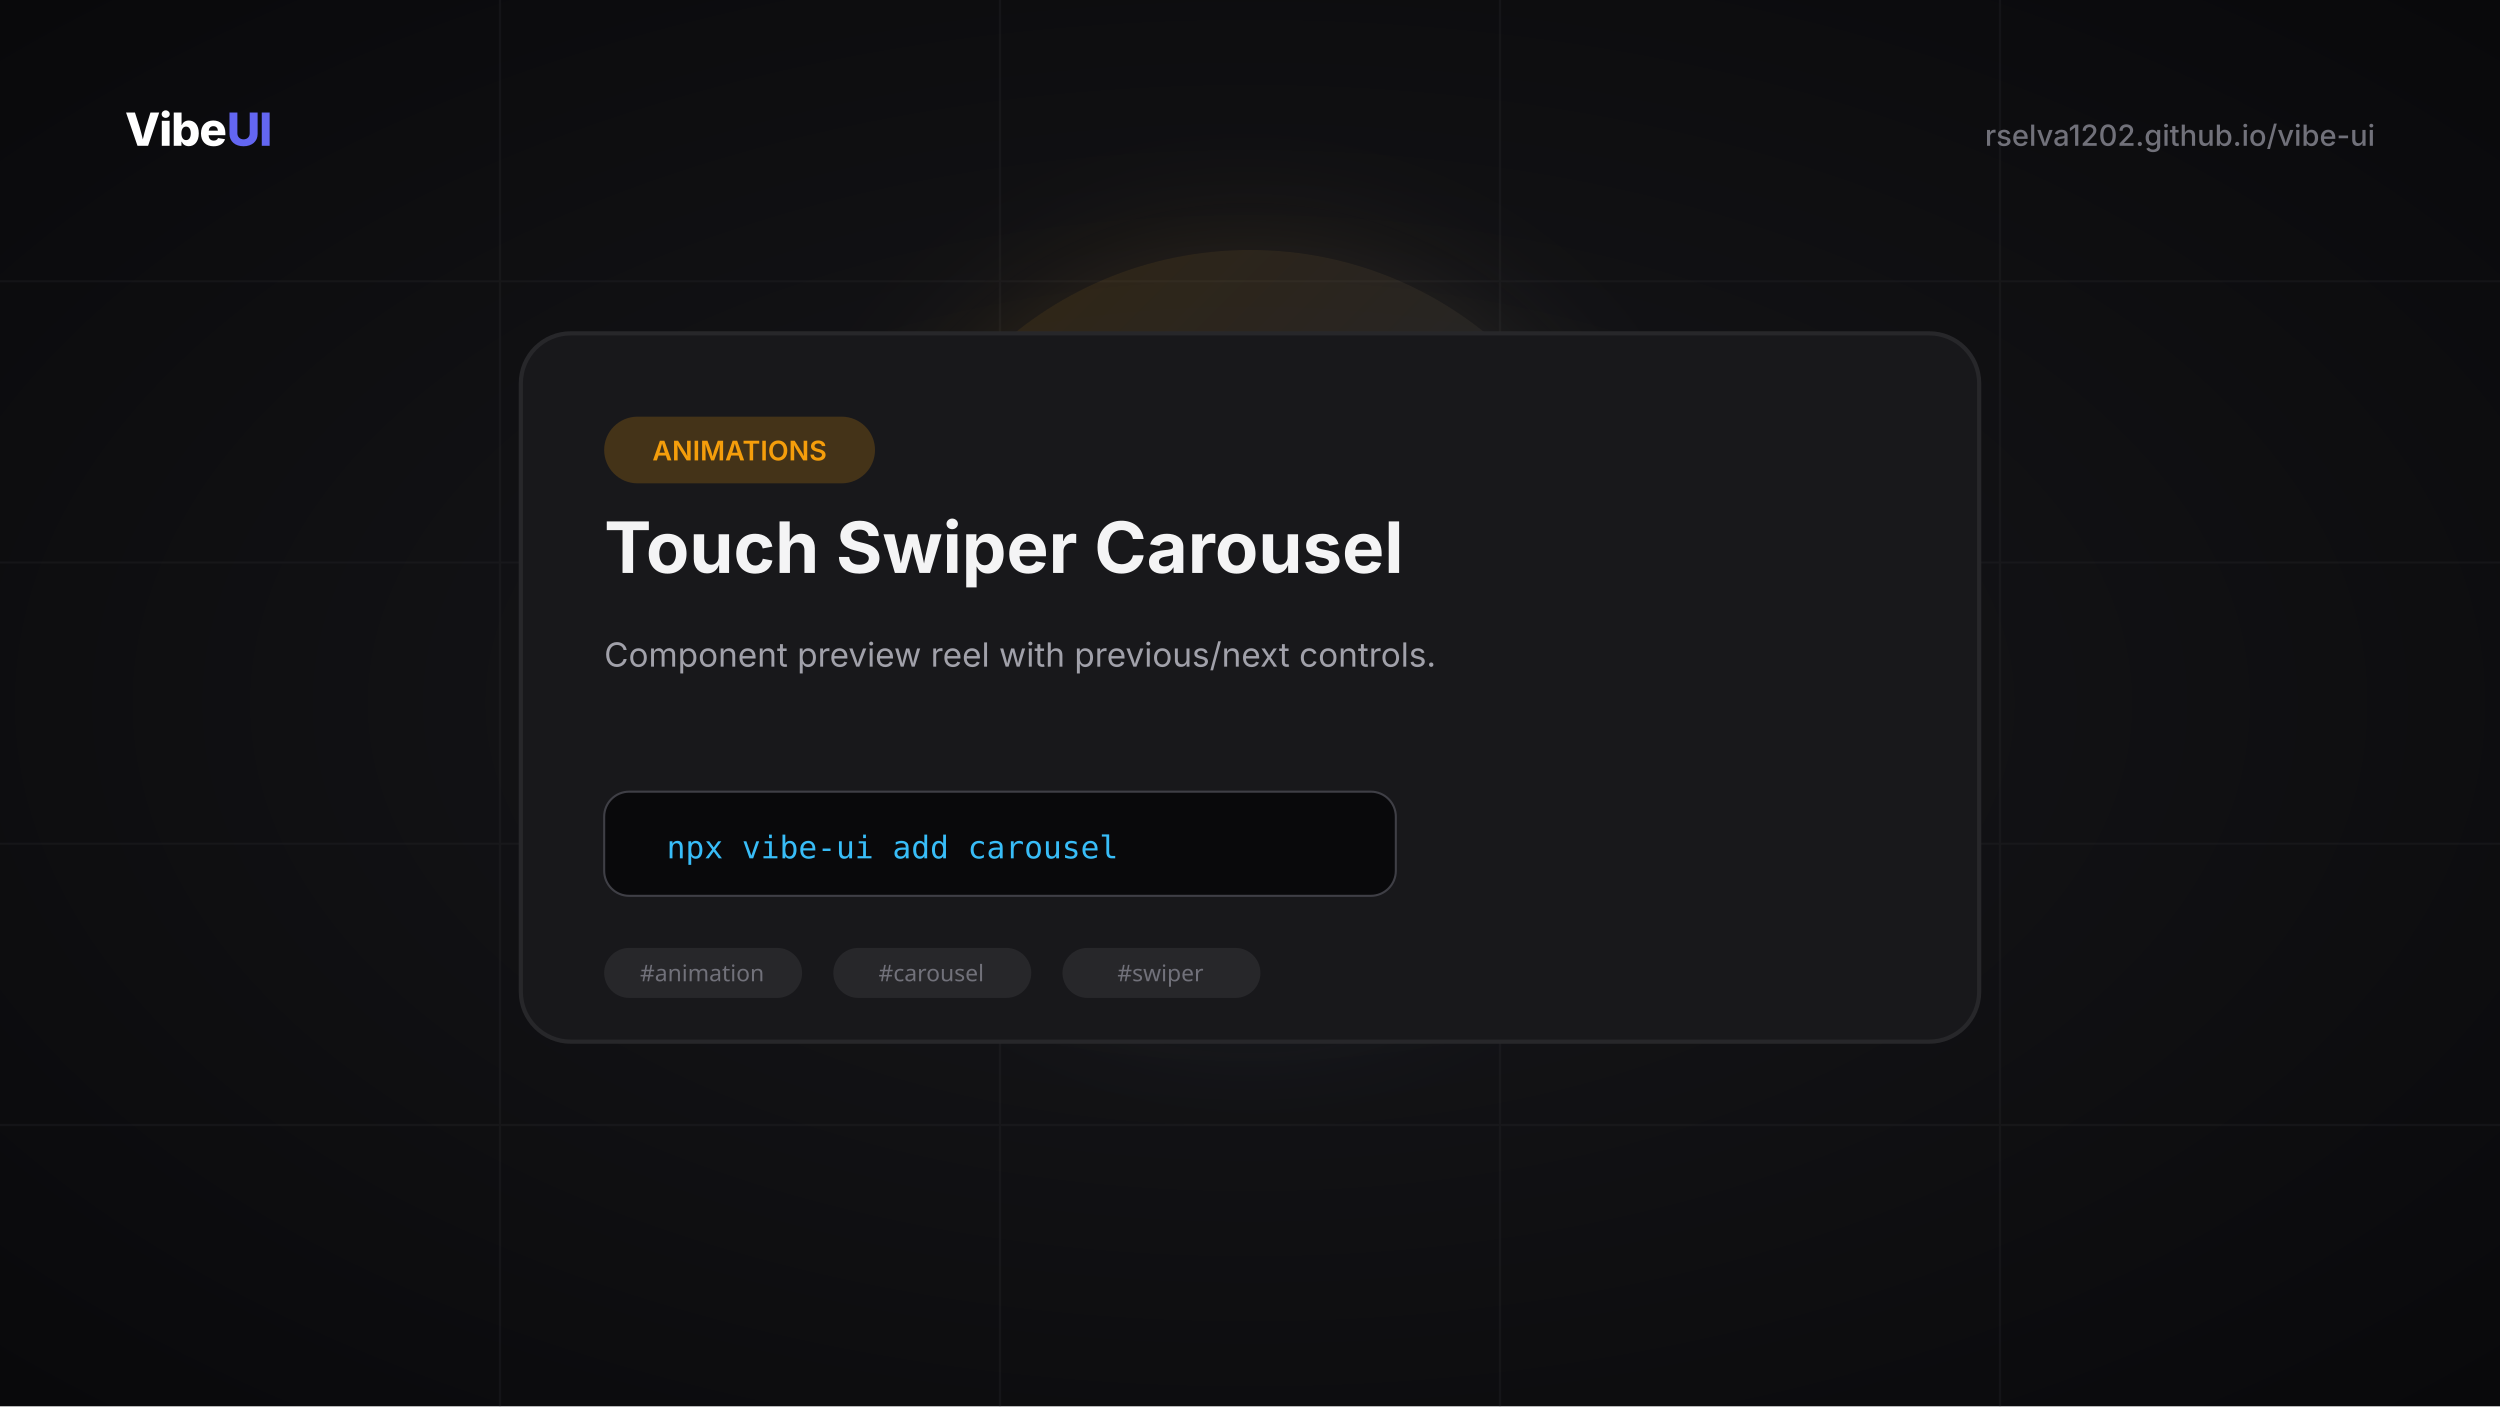
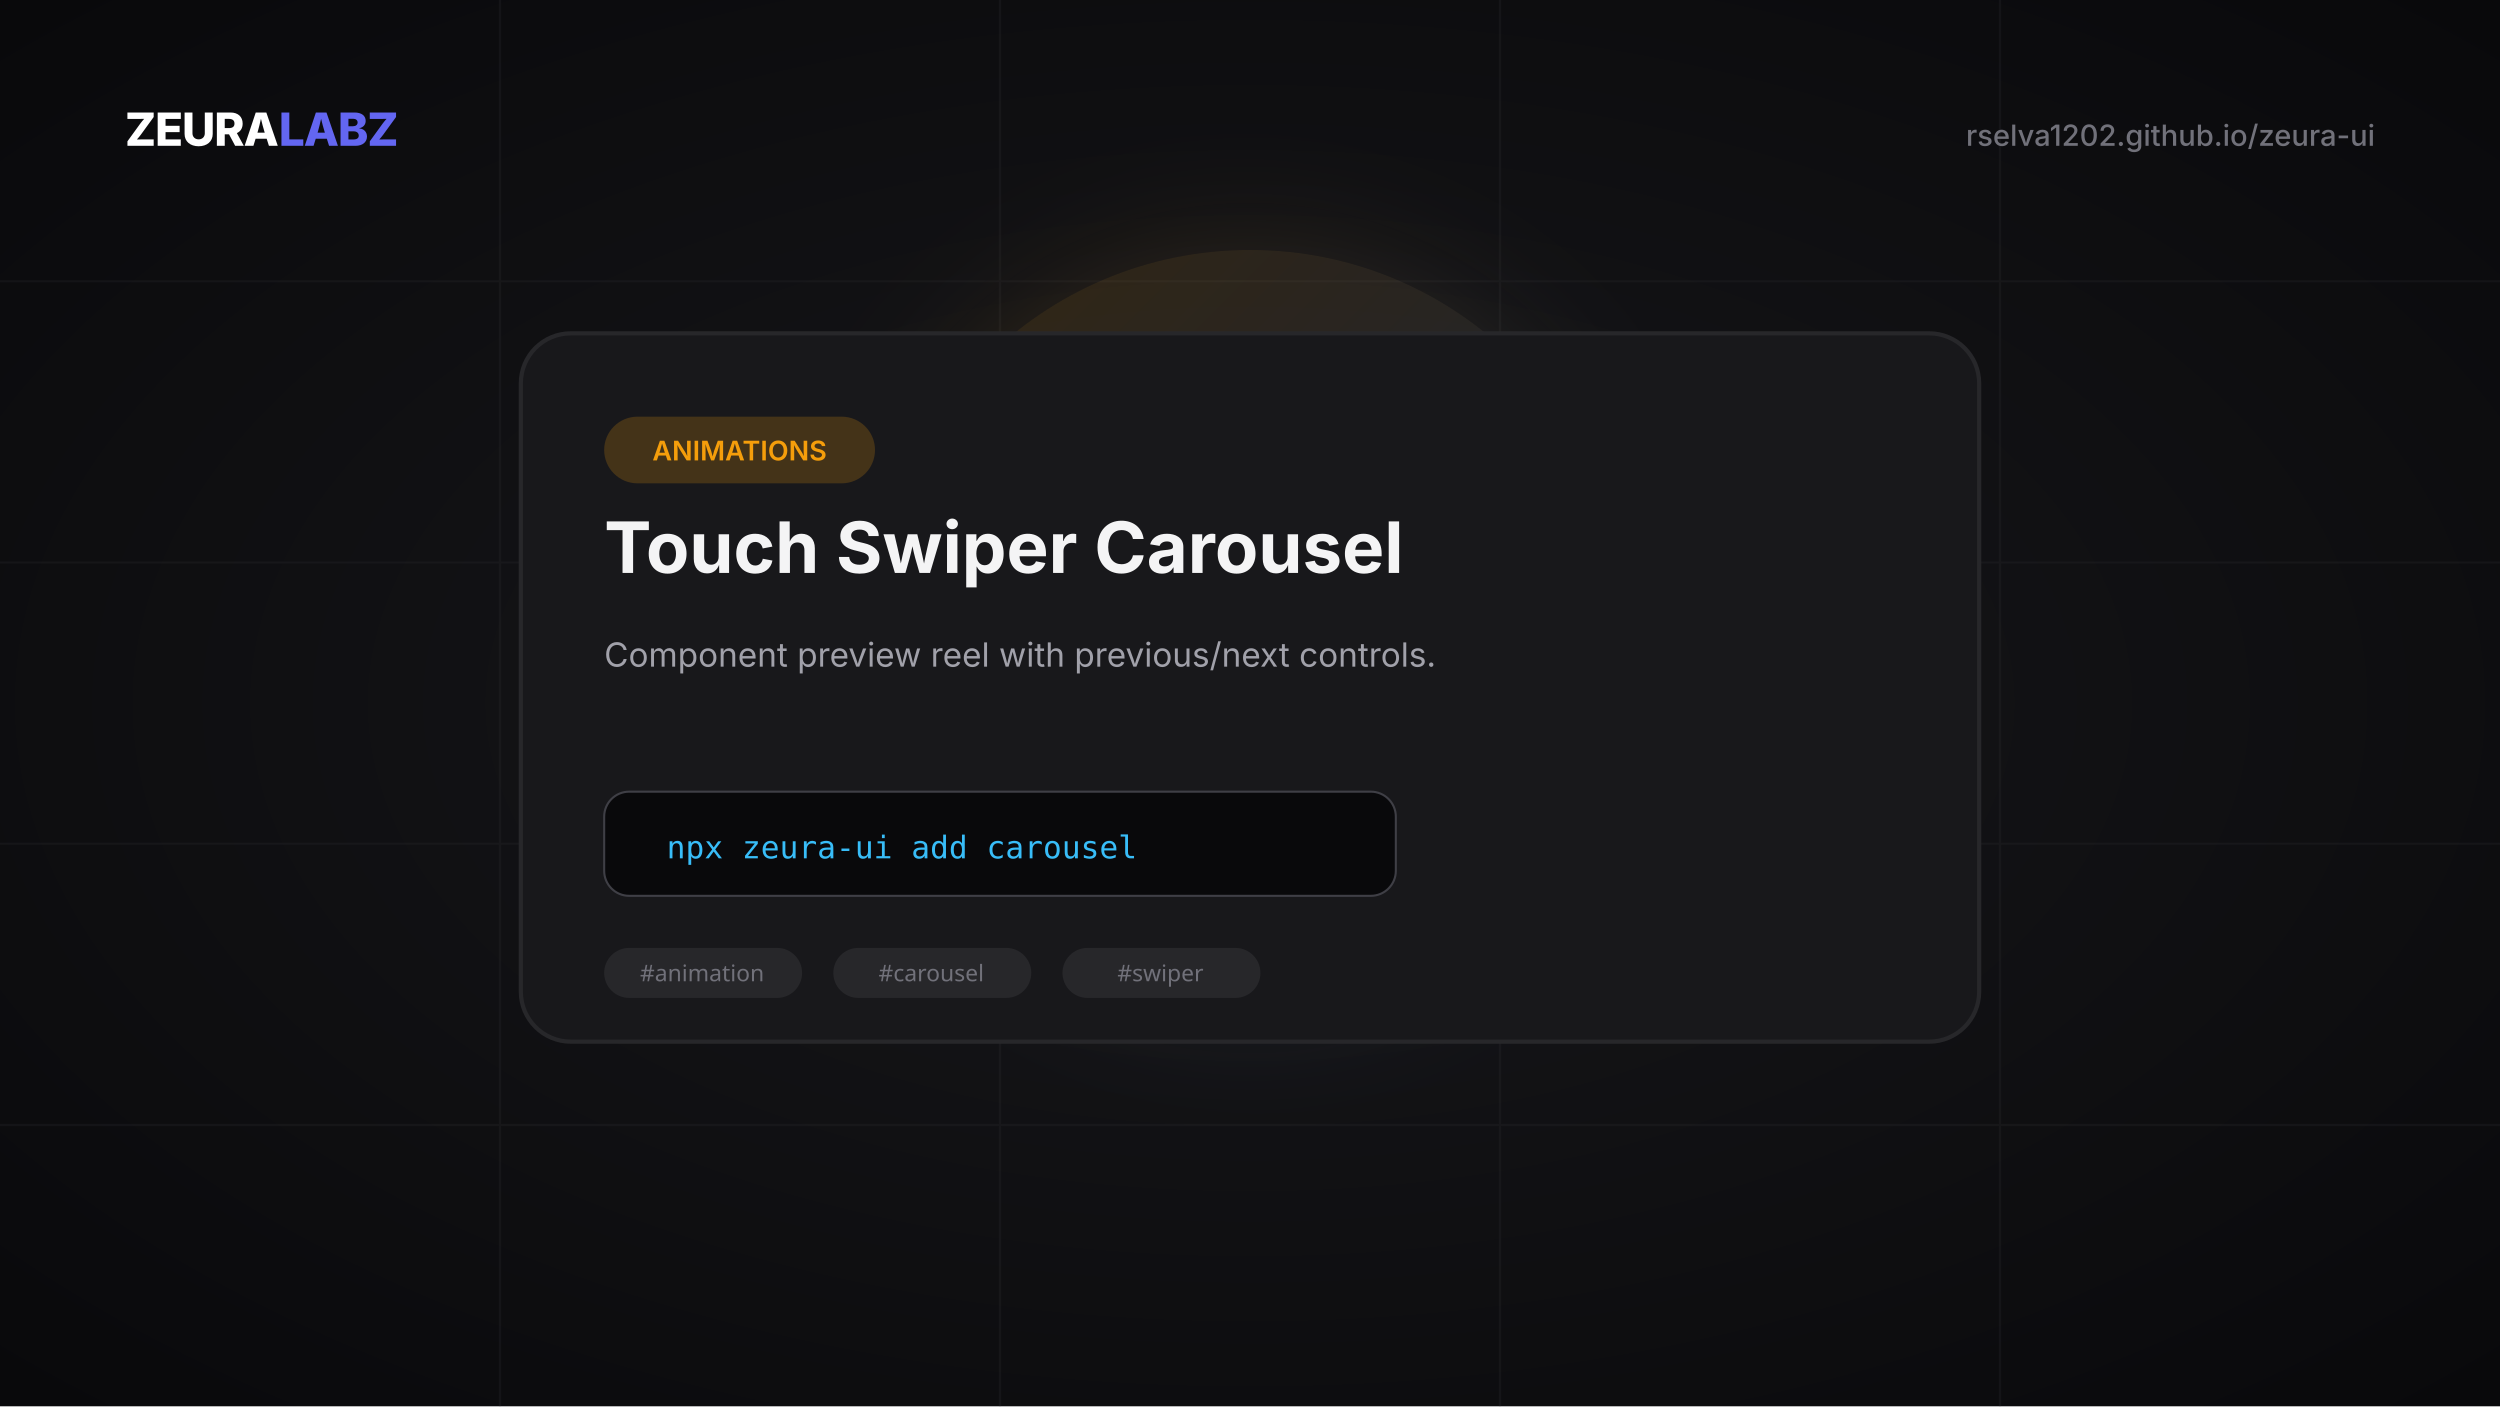
<svg xmlns="http://www.w3.org/2000/svg" viewBox="0 0 1200 675" width="1200" height="675">
  <defs>
    <radialGradient id="bgGrad" cx="50%" cy="50%" r="70%">
      <stop offset="0%" stop-color="#18181b" />
      <stop offset="100%" stop-color="#09090b" />
    </radialGradient>
    <linearGradient id="brandGrad" x1="0%" y1="0%" x2="100%" y2="100%">
      <stop offset="0%" stop-color="#f59e0b" />
      <stop offset="100%" stop-color="#3b82f6" />
    </linearGradient>
    <filter id="glow" x="-20%" y="-20%" width="140%" height="140%">
      <feGaussianBlur stdDeviation="30" result="blur" />
      <feComposite in="SourceGraphic" in2="blur" operator="over" />
    </filter>
  </defs>
  <rect width="1200" height="675" fill="url(#bgGrad)" />
  <g stroke="#27272a" stroke-width="1" opacity="0.3">
    <line x1="0" y1="135" x2="1200" y2="135" />
    <line x1="0" y1="270" x2="1200" y2="270" />
    <line x1="0" y1="405" x2="1200" y2="405" />
    <line x1="0" y1="540" x2="1200" y2="540" />
    <line x1="240" y1="0" x2="240" y2="675" />
    <line x1="480" y1="0" x2="480" y2="675" />
    <line x1="720" y1="0" x2="720" y2="675" />
    <line x1="960" y1="0" x2="960" y2="675" />
  </g>
  <circle cx="600" cy="300" r="180" fill="url(#brandGrad)" opacity="0.15" filter="url(#glow)" />
  <rect x="250" y="160" width="700" height="340" rx="24" fill="#18181b" stroke="#27272a" stroke-width="2" />
  <rect x="290" y="200" width="130" height="32" rx="16" fill="#f59e0b" opacity="0.2" />
  <text x="355" y="221" font-family="system-ui, -apple-system, sans-serif" font-size="13" font-weight="600" fill="#f59e0b" text-anchor="middle">
    ANIMATIONS
  </text>
  <text x="290" y="275" font-family="system-ui, -apple-system, sans-serif" font-size="34" font-weight="700" fill="#f4f4f5">
    Touch Swiper Carousel
  </text>
  <text x="290" y="320" font-family="system-ui, -apple-system, sans-serif" font-size="16" fill="#a1a1aa">
    Component preview reel with previous/next controls.
  </text>
  <rect x="290" y="380" width="380" height="50" rx="12" fill="#09090b" stroke="#3f3f46" stroke-width="1" />
  <text x="320" y="412" font-family="monospace, Consolas, sans-serif" font-size="15" fill="#38bdf8">
-     npx vibe-ui add carousel
+     npx zeura-ui add carousel
  </text>
  <g transform="translate(290, 455)">
    <rect x="0" y="0" width="95" height="24" rx="12" fill="#27272a" />
    <text x="47" y="16" font-family="system-ui, sans-serif" font-size="11" fill="#71717a" text-anchor="middle">#animation</text>
    <rect x="110" y="0" width="95" height="24" rx="12" fill="#27272a" />
    <text x="157" y="16" font-family="system-ui, sans-serif" font-size="11" fill="#71717a" text-anchor="middle">#carousel</text>
    <rect x="220" y="0" width="95" height="24" rx="12" fill="#27272a" />
    <text x="267" y="16" font-family="system-ui, sans-serif" font-size="11" fill="#71717a" text-anchor="middle">#swiper</text>
  </g>
  <text x="60" y="70" font-family="system-ui, -apple-system, sans-serif" font-size="22" font-weight="800" fill="#ffffff" letter-spacing="-0.5">
-     Vibe<tspan fill="#6366f1">UI</tspan>
+     ZEURA<tspan fill="#6366f1">LABZ</tspan>
  </text>
  <text x="1140" y="70" font-family="system-ui, -apple-system, sans-serif" font-size="14" font-weight="500" fill="#71717a" text-anchor="end">
-     rselva1202.github.io/vibe-ui
+     rselva1202.github.io/zeura-ui
  </text>
</svg>
